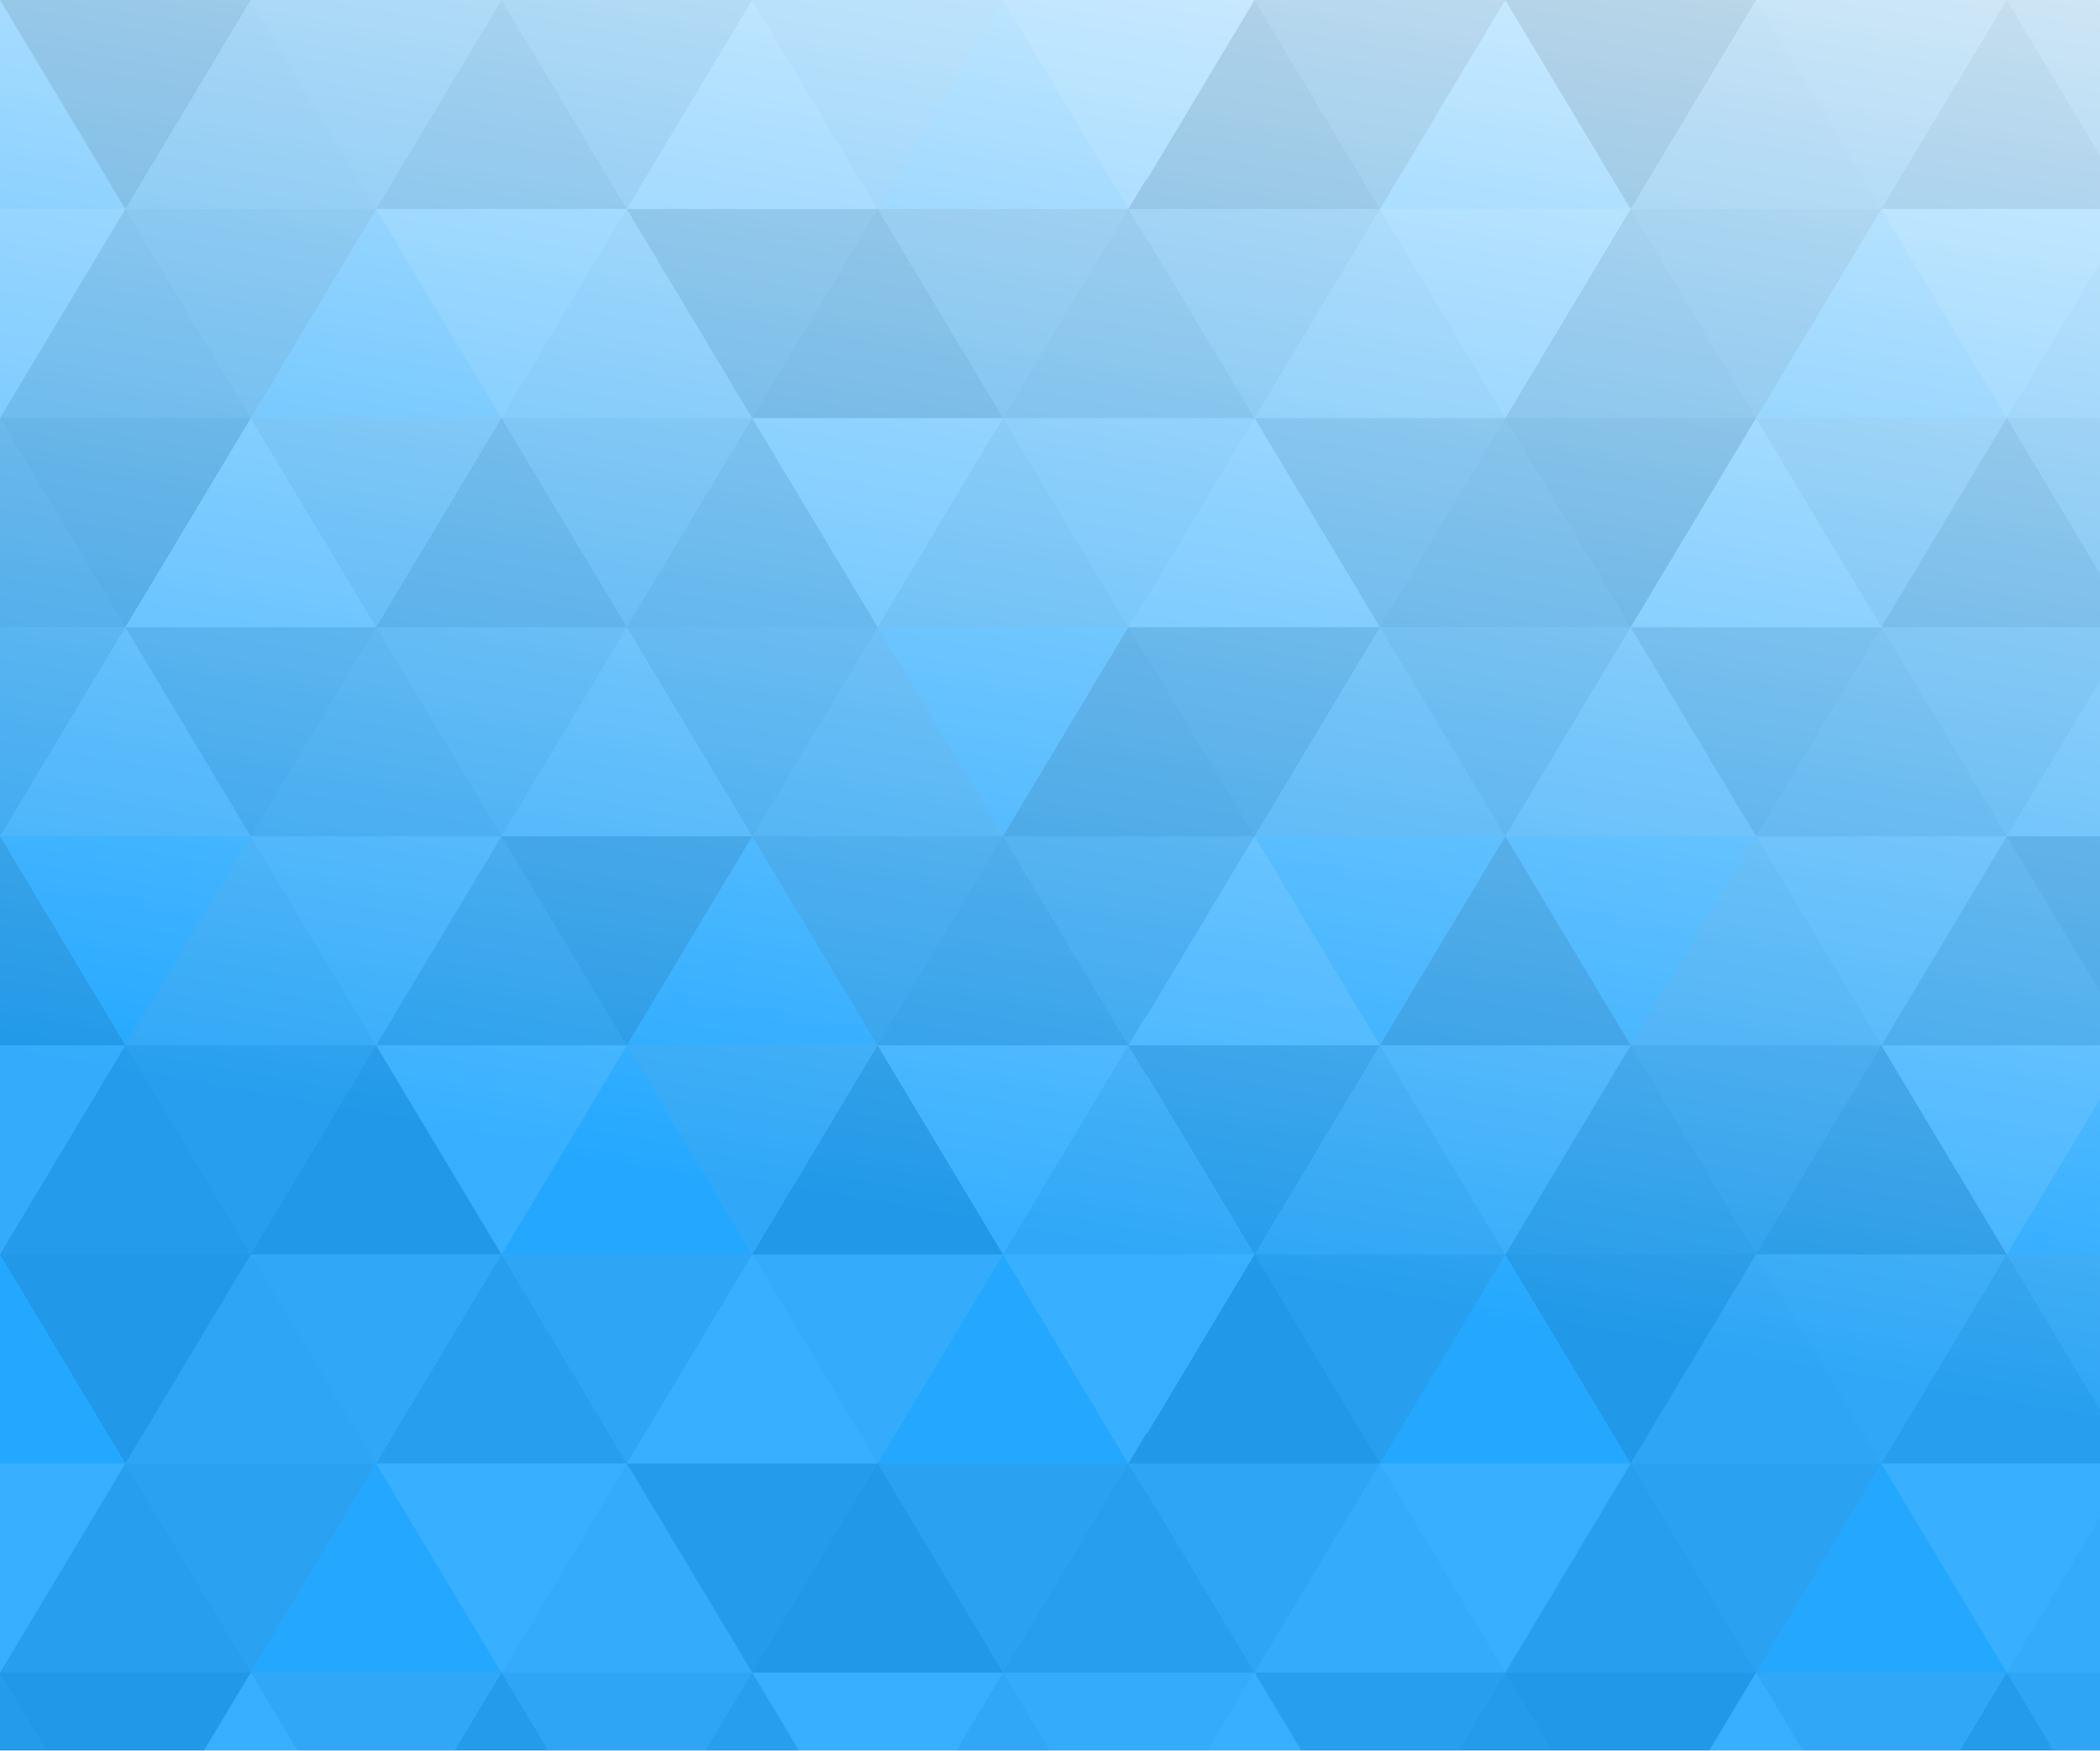
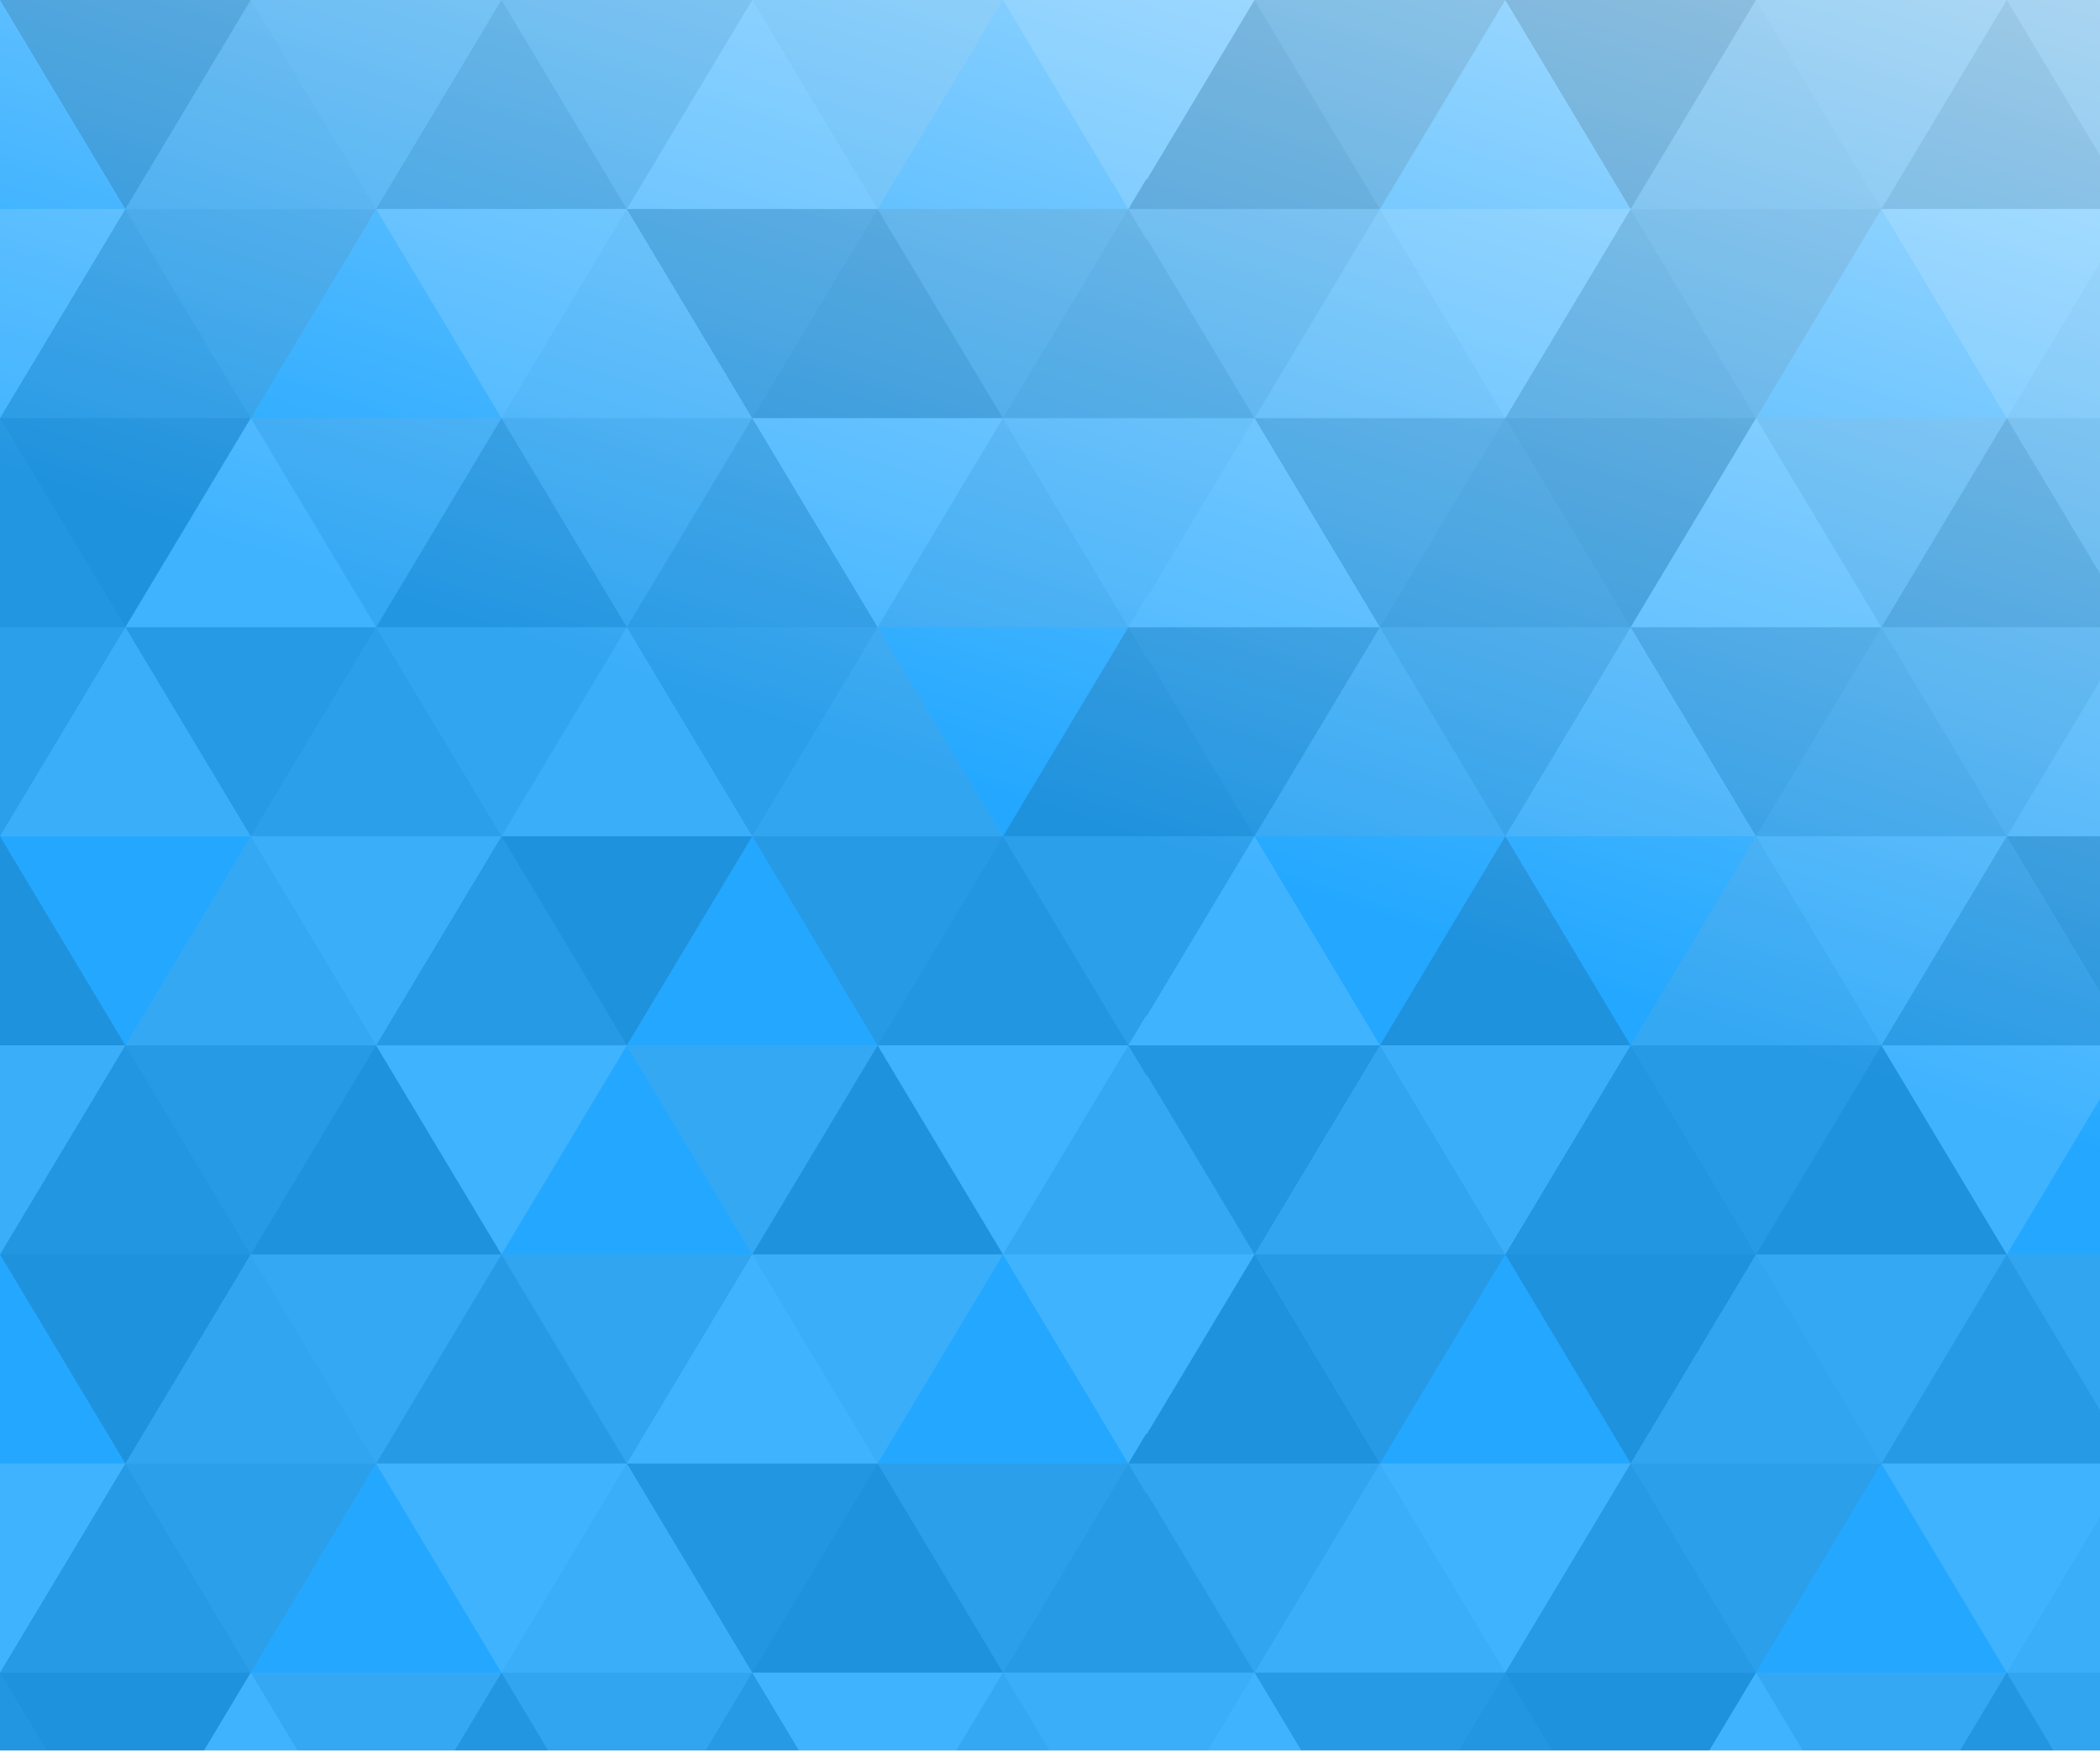
<svg xmlns="http://www.w3.org/2000/svg" width="100%">
  <rect fill="#ffffff" width="540" height="450" />
  <defs>
-     <linearGradient id="a" gradientUnits="userSpaceOnUse" x1="0" x2="0" y1="0" y2="100%" gradientTransform="rotate(10,1007,501)">
+     <linearGradient id="a" gradientUnits="userSpaceOnUse" x1="0" x2="0" y1="0" y2="100%" gradientTransform="rotate(18,1007,501)">
      <stop offset="0" stop-color="#ffffff" />
      <stop offset="1" stop-color="#24A8FF" />
    </linearGradient>
    <pattern patternUnits="userSpaceOnUse" id="b" width="387" height="322.5" x="0" y="0" viewBox="0 0 1080 900">
-       <g fill-opacity="0.09">
+       <g fill-opacity="0.13">
        <polygon fill="#444" points="90 150 0 300 180 300" />
        <polygon points="90 150 180 0 0 0" />
        <polygon fill="#AAA" points="270 150 360 0 180 0" />
        <polygon fill="#DDD" points="450 150 360 300 540 300" />
        <polygon fill="#999" points="450 150 540 0 360 0" />
        <polygon points="630 150 540 300 720 300" />
        <polygon fill="#DDD" points="630 150 720 0 540 0" />
        <polygon fill="#444" points="810 150 720 300 900 300" />
        <polygon fill="#FFF" points="810 150 900 0 720 0" />
        <polygon fill="#DDD" points="990 150 900 300 1080 300" />
        <polygon fill="#444" points="990 150 1080 0 900 0" />
        <polygon fill="#DDD" points="90 450 0 600 180 600" />
        <polygon points="90 450 180 300 0 300" />
        <polygon fill="#666" points="270 450 180 600 360 600" />
        <polygon fill="#AAA" points="270 450 360 300 180 300" />
        <polygon fill="#DDD" points="450 450 360 600 540 600" />
        <polygon fill="#999" points="450 450 540 300 360 300" />
        <polygon fill="#999" points="630 450 540 600 720 600" />
        <polygon fill="#FFF" points="630 450 720 300 540 300" />
        <polygon points="810 450 720 600 900 600" />
        <polygon fill="#DDD" points="810 450 900 300 720 300" />
        <polygon fill="#AAA" points="990 450 900 600 1080 600" />
        <polygon fill="#444" points="990 450 1080 300 900 300" />
        <polygon fill="#222" points="90 750 0 900 180 900" />
        <polygon points="270 750 180 900 360 900" />
        <polygon fill="#DDD" points="270 750 360 600 180 600" />
        <polygon points="450 750 540 600 360 600" />
        <polygon points="630 750 540 900 720 900" />
        <polygon fill="#444" points="630 750 720 600 540 600" />
        <polygon fill="#AAA" points="810 750 720 900 900 900" />
        <polygon fill="#666" points="810 750 900 600 720 600" />
        <polygon fill="#999" points="990 750 900 900 1080 900" />
        <polygon fill="#999" points="180 0 90 150 270 150" />
        <polygon fill="#444" points="360 0 270 150 450 150" />
        <polygon fill="#FFF" points="540 0 450 150 630 150" />
        <polygon points="900 0 810 150 990 150" />
        <polygon fill="#222" points="0 300 -90 450 90 450" />
        <polygon fill="#FFF" points="0 300 90 150 -90 150" />
        <polygon fill="#FFF" points="180 300 90 450 270 450" />
        <polygon fill="#666" points="180 300 270 150 90 150" />
        <polygon fill="#222" points="360 300 270 450 450 450" />
        <polygon fill="#FFF" points="360 300 450 150 270 150" />
        <polygon fill="#444" points="540 300 450 450 630 450" />
        <polygon fill="#222" points="540 300 630 150 450 150" />
        <polygon fill="#AAA" points="720 300 630 450 810 450" />
        <polygon fill="#666" points="720 300 810 150 630 150" />
        <polygon fill="#FFF" points="900 300 810 450 990 450" />
        <polygon fill="#999" points="900 300 990 150 810 150" />
        <polygon points="0 600 -90 750 90 750" />
        <polygon fill="#666" points="0 600 90 450 -90 450" />
        <polygon fill="#AAA" points="180 600 90 750 270 750" />
        <polygon fill="#444" points="180 600 270 450 90 450" />
        <polygon fill="#444" points="360 600 270 750 450 750" />
        <polygon fill="#999" points="360 600 450 450 270 450" />
        <polygon fill="#666" points="540 600 630 450 450 450" />
        <polygon fill="#222" points="720 600 630 750 810 750" />
        <polygon fill="#FFF" points="900 600 810 750 990 750" />
        <polygon fill="#222" points="900 600 990 450 810 450" />
        <polygon fill="#DDD" points="0 900 90 750 -90 750" />
        <polygon fill="#444" points="180 900 270 750 90 750" />
        <polygon fill="#FFF" points="360 900 450 750 270 750" />
        <polygon fill="#AAA" points="540 900 630 750 450 750" />
        <polygon fill="#FFF" points="720 900 810 750 630 750" />
        <polygon fill="#222" points="900 900 990 750 810 750" />
        <polygon fill="#222" points="1080 300 990 450 1170 450" />
        <polygon fill="#FFF" points="1080 300 1170 150 990 150" />
        <polygon points="1080 600 990 750 1170 750" />
        <polygon fill="#666" points="1080 600 1170 450 990 450" />
        <polygon fill="#DDD" points="1080 900 1170 750 990 750" />
      </g>
    </pattern>
  </defs>
  <rect x="0" y="0" fill="url(#a)" width="100%" height="100%" />
  <rect x="0" y="0" fill="url(#b)" width="100%" height="100%" />
</svg>
